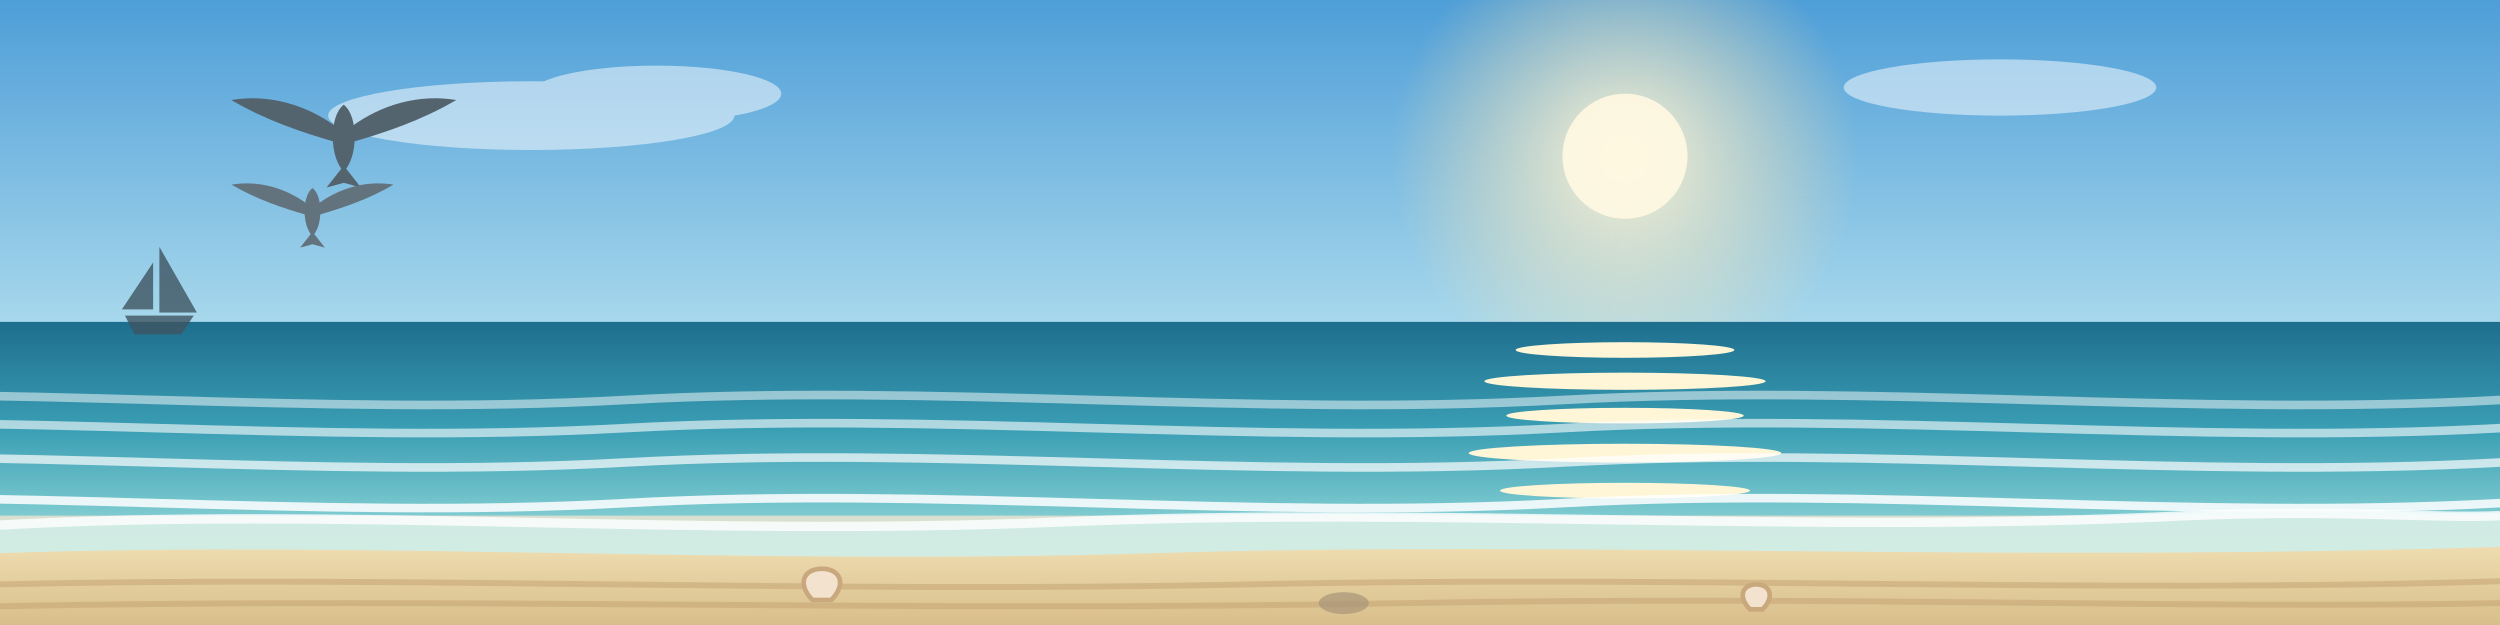
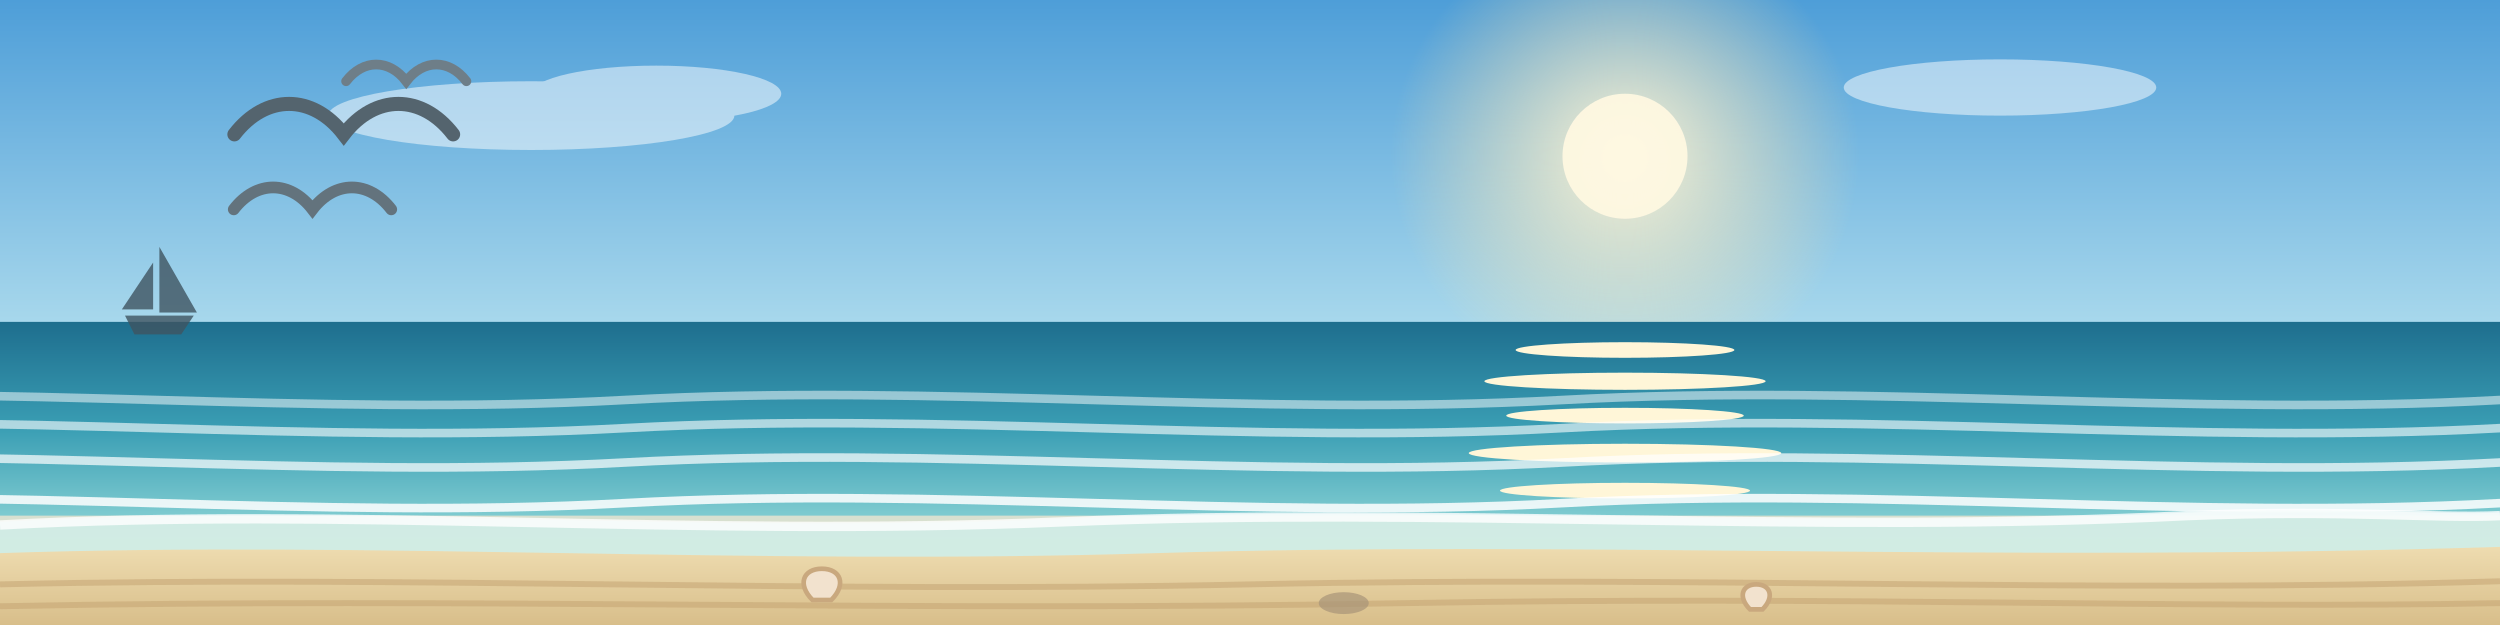
<svg xmlns="http://www.w3.org/2000/svg" viewBox="0 0 160 40" width="1600" height="400" role="presentation" preserveAspectRatio="xMidYMid slice">
  <style>
    .surf { animation-name: roll; animation-timing-function: linear;
            animation-iteration-count: infinite }
    @keyframes roll { from { transform: translateX(0) } to { transform: translateX(-80px) } }
    .glint { animation: wink 5s ease-in-out infinite alternate }
    @keyframes wink { from { opacity: .25 } to { opacity: .7 } }
    .wash { animation: lap 9s ease-in-out infinite alternate }
    @keyframes lap { from { transform: translateY(0) } to { transform: translateY(1.6px) } }
    .gull { animation: glide 26s linear infinite }
    .g2 { animation-duration: 34s; animation-delay: -12s }
+     .g3 { animation-duration: 30s; animation-delay: -21s }
    @keyframes glide { from { transform: translate(-20px, 0) }
                       to { transform: translate(190px, -3px) } }
+     /* Two bumps, and the downstroke carries them under the line. */
    .wings { animation: flap 1.1s ease-in-out infinite alternate;
-              transform-box: fill-box; transform-origin: 50% 90% }
-     @keyframes flap { from { transform: scaleY(.42) } to { transform: scaleY(1) } }
+              transform-box: fill-box; transform-origin: 50% 100% }
+     @keyframes flap { from { transform: scaleY(1) } to { transform: scaleY(-.62) } }
    .w2 { animation-duration: .85s; animation-delay: -.3s }
+     .w3 { animation-duration: 1.35s; animation-delay: -.7s }
    @media (prefers-reduced-motion: reduce) {
      .surf, .glint, .wash, .gull, .wings { animation: none } }
    .sail { animation: cruise 60s linear infinite }
    @keyframes cruise { 0% { transform: translateX(-14px); opacity: 0 }
                        6% { opacity: .55 } 94% { opacity: .55 }
                        100% { transform: translateX(176px); opacity: 0 } }
    @media (prefers-reduced-motion: reduce) { .sail { animation: none } }
  </style>
  <defs>
    <linearGradient id="bsky" x1="0" y1="0" x2="0" y2="1">
      <stop offset="0%" stop-color="#4E9ED8" />
      <stop offset="52%" stop-color="#A8D8EC" />
      <stop offset="100%" stop-color="#F2E4C0" />
    </linearGradient>
    <linearGradient id="sea" x1="0" y1="0" x2="0" y2="1">
      <stop offset="0%" stop-color="#1E6E8E" />
      <stop offset="55%" stop-color="#3A9EB4" />
      <stop offset="100%" stop-color="#7ECBD0" />
    </linearGradient>
    <linearGradient id="beach" x1="0" y1="0" x2="0" y2="1">
      <stop offset="0%" stop-color="#EEDCB0" />
      <stop offset="100%" stop-color="#D8BE8A" />
    </linearGradient>
    <radialGradient id="bsun" cx=".5" cy=".5" r=".5">
      <stop offset="0%" stop-color="#FFF6D8" stop-opacity=".95" />
      <stop offset="100%" stop-color="#FFE0A0" stop-opacity="0" />
    </radialGradient>
  </defs>
  <rect width="160" height="40" fill="url(#bsky)" />
  <circle cx="104" cy="10" r="15" fill="url(#bsun)" />
  <circle cx="104" cy="10" r="4" fill="#FFF8E2" opacity=".92" />
  <g fill="#FFFFFF" opacity=".5">
    <ellipse cx="34" cy="7.4" rx="13" ry="2.2" />
    <ellipse cx="42" cy="6" rx="8" ry="1.8" />
    <ellipse cx="128" cy="5.6" rx="10" ry="1.8" />
  </g>
  <g>
    <g class="gull">
      <g transform="translate(22 8.6)">
-         <g transform="scale(1.0)">
-           <path d="M0 -1.9 C.5 -1.5 .7 -.7 .7 .2 C.7 1.1 .45 1.9 0 2.4 C-.45 1.9 -.7 1.1 -.7 .2 C-.7 -.7 -.5 -1.5 0 -1.9 Z" fill="#54646E" />
-           <path d="M0 2 L1.1 3.4 L0 3.1 L-1.1 3.4 Z" fill="#54646E" />
-           <g class="wings">
-             <path d="M-.5 -.5 C-2.4 -1.9 -4.8 -2.6 -7.2 -2.2 C-5 -.9 -2.6 -.1 -.5 .5 Z" fill="#54646E" />
-             <path d="M.5 -.5 C2.4 -1.9 4.8 -2.6 7.2 -2.2 C5 -.9 2.6 -.1 .5 .5 Z" fill="#54646E" />
-           </g>
-         </g>
+         <path class="wings" d="M-7 0 C-5 -2.6, -2 -2.6, 0 0 C2 -2.6, 5 -2.6, 7 0" fill="none" stroke="#54646E" stroke-width=".9" stroke-linecap="round" />
      </g>
    </g>
    <g class="gull g2">
-       <g transform="translate(20 13.4)">
-         <g transform="scale(0.72)">
-           <path d="M0 -1.9 C.5 -1.5 .7 -.7 .7 .2 C.7 1.1 .45 1.9 0 2.4 C-.45 1.9 -.7 1.1 -.7 .2 C-.7 -.7 -.5 -1.5 0 -1.9 Z" fill="#63737D" />
-           <path d="M0 2 L1.1 3.4 L0 3.1 L-1.1 3.4 Z" fill="#63737D" />
-           <g class="wings w2">
-             <path d="M-.5 -.5 C-2.4 -1.9 -4.8 -2.6 -7.2 -2.2 C-5 -.9 -2.6 -.1 -.5 .5 Z" fill="#63737D" />
-             <path d="M.5 -.5 C2.4 -1.9 4.8 -2.6 7.2 -2.2 C5 -.9 2.6 -.1 .5 .5 Z" fill="#63737D" />
-           </g>
-         </g>
+       <g transform="translate(20 13.4) scale(.72)">
+         <path class="wings w2" d="M-7 0 C-5 -2.6, -2 -2.6, 0 0 C2 -2.6, 5 -2.6, 7 0" fill="none" stroke="#63737D" stroke-width="1.04" stroke-linecap="round" />
+       </g>
+     </g>
+     <g class="gull g3">
+       <g transform="translate(26 5.2) scale(.55)">
+         <path class="wings w3" d="M-7 0 C-5 -2.6, -2 -2.6, 0 0 C2 -2.6, 5 -2.6, 7 0" fill="none" stroke="#6E7E88" stroke-width="1.13" stroke-linecap="round" />
      </g>
    </g>
  </g>
  <path d="M0 20.6 L160 20.6 L160 33 L0 33 Z" fill="url(#sea)" />
  <g class="glint" fill="#FFF6D8">
    <ellipse cx="104" cy="22.4" rx="7" ry=".5" />
    <ellipse cx="104" cy="24.4" rx="9" ry=".55" />
    <ellipse cx="104" cy="26.6" rx="7.6" ry=".5" />
    <ellipse cx="104" cy="29" rx="10" ry=".6" />
    <ellipse cx="104" cy="31.4" rx="8" ry=".5" />
  </g>
  <g>
    <path class="surf s0" style="animation-duration: 7.0s; animation-delay: 0s" d="M-20 25.6 C0 24.5 20 26.7 40 25.6 C60 24.5 80 26.7 100 25.6              C120 24.5 140 26.7 160 25.6 C180 24.5 200 26.7 220 25.6" fill="none" stroke="#FFFFFF" stroke-width=".55" opacity="0.5" />
    <path class="surf s1" style="animation-duration: 8.4s; animation-delay: -2.6s" d="M-20 27.4 C0 26.3 20 28.5 40 27.4 C60 26.3 80 28.5 100 27.4              C120 26.3 140 28.5 160 27.4 C180 26.3 200 28.5 220 27.4" fill="none" stroke="#FFFFFF" stroke-width=".55" opacity="0.6" />
    <path class="surf s2" style="animation-duration: 6.2s; animation-delay: -4.1s" d="M-20 29.6 C0 28.5 20 30.7 40 29.6 C60 28.5 80 30.7 100 29.6              C120 28.5 140 30.7 160 29.6 C180 28.5 200 30.7 220 29.6" fill="none" stroke="#FFFFFF" stroke-width=".55" opacity="0.7" />
    <path class="surf s3" style="animation-duration: 9.0s; animation-delay: -1.3s" d="M-20 32.2 C0 31.1 20 33.3 40 32.2 C60 31.1 80 33.3 100 32.2              C120 31.1 140 33.3 160 32.2 C180 31.1 200 33.3 220 32.2" fill="none" stroke="#FFFFFF" stroke-width=".55" opacity="0.85" />
  </g>
  <g class="wash">
    <path d="M0 33.4 C22 32.2 44 34.2 68 33.2 C92 32.2 116 34 140 32.8 C150 32.4 156 33 160 32.8              L160 36 L0 36 Z" fill="#CFEDE8" opacity=".85" />
    <path d="M0 33.6 C22 32.4 44 34.4 68 33.4 C92 32.4 116 34.2 140 33 C150 32.6 156 33.2 160 33" fill="none" stroke="#FFFFFF" stroke-width=".6" opacity=".8" />
  </g>
  <path d="M0 35.4 C24 34.6 48 36.2 74 35.4 C100 34.6 128 36 160 35 L160 40 L0 40 Z" fill="url(#beach)" />
  <g stroke="#C4A473" stroke-width=".38" fill="none" opacity=".55">
    <path d="M0 37.4 C26 36.8 52 38 80 37.4 C108 36.8 134 38 160 37.2" />
    <path d="M0 38.8 C30 38.2 58 39.2 90 38.6 C118 38.1 140 39 160 38.6" />
  </g>
  <g fill="#F2E2CE" stroke="#C9A87E" stroke-width=".3">
    <path d="M52 38.4 C51 37.4 51.4 36.4 52.6 36.4 C53.8 36.4 54.2 37.4 53.2 38.4 Z" />
    <path d="M112 39 C111.2 38.2 111.5 37.4 112.4 37.4 C113.3 37.4 113.6 38.2 112.8 39 Z" />
  </g>
  <ellipse cx="86" cy="38.6" rx="1.6" ry=".7" fill="#A89478" opacity=".7" />
  <g class="sail">
    <g transform="translate(8 20.2)" fill="#3E5460" opacity=".8">
      <path d="M0 0 L4.4 0 L3.6 1.2 L.6 1.2 Z" />
      <path d="M2.2 -.2 L2.2 -4.4 L4.6 -.2 Z" />
      <path d="M1.8 -.4 L1.8 -3.4 L-.2 -.4 Z" />
    </g>
  </g>
</svg>
